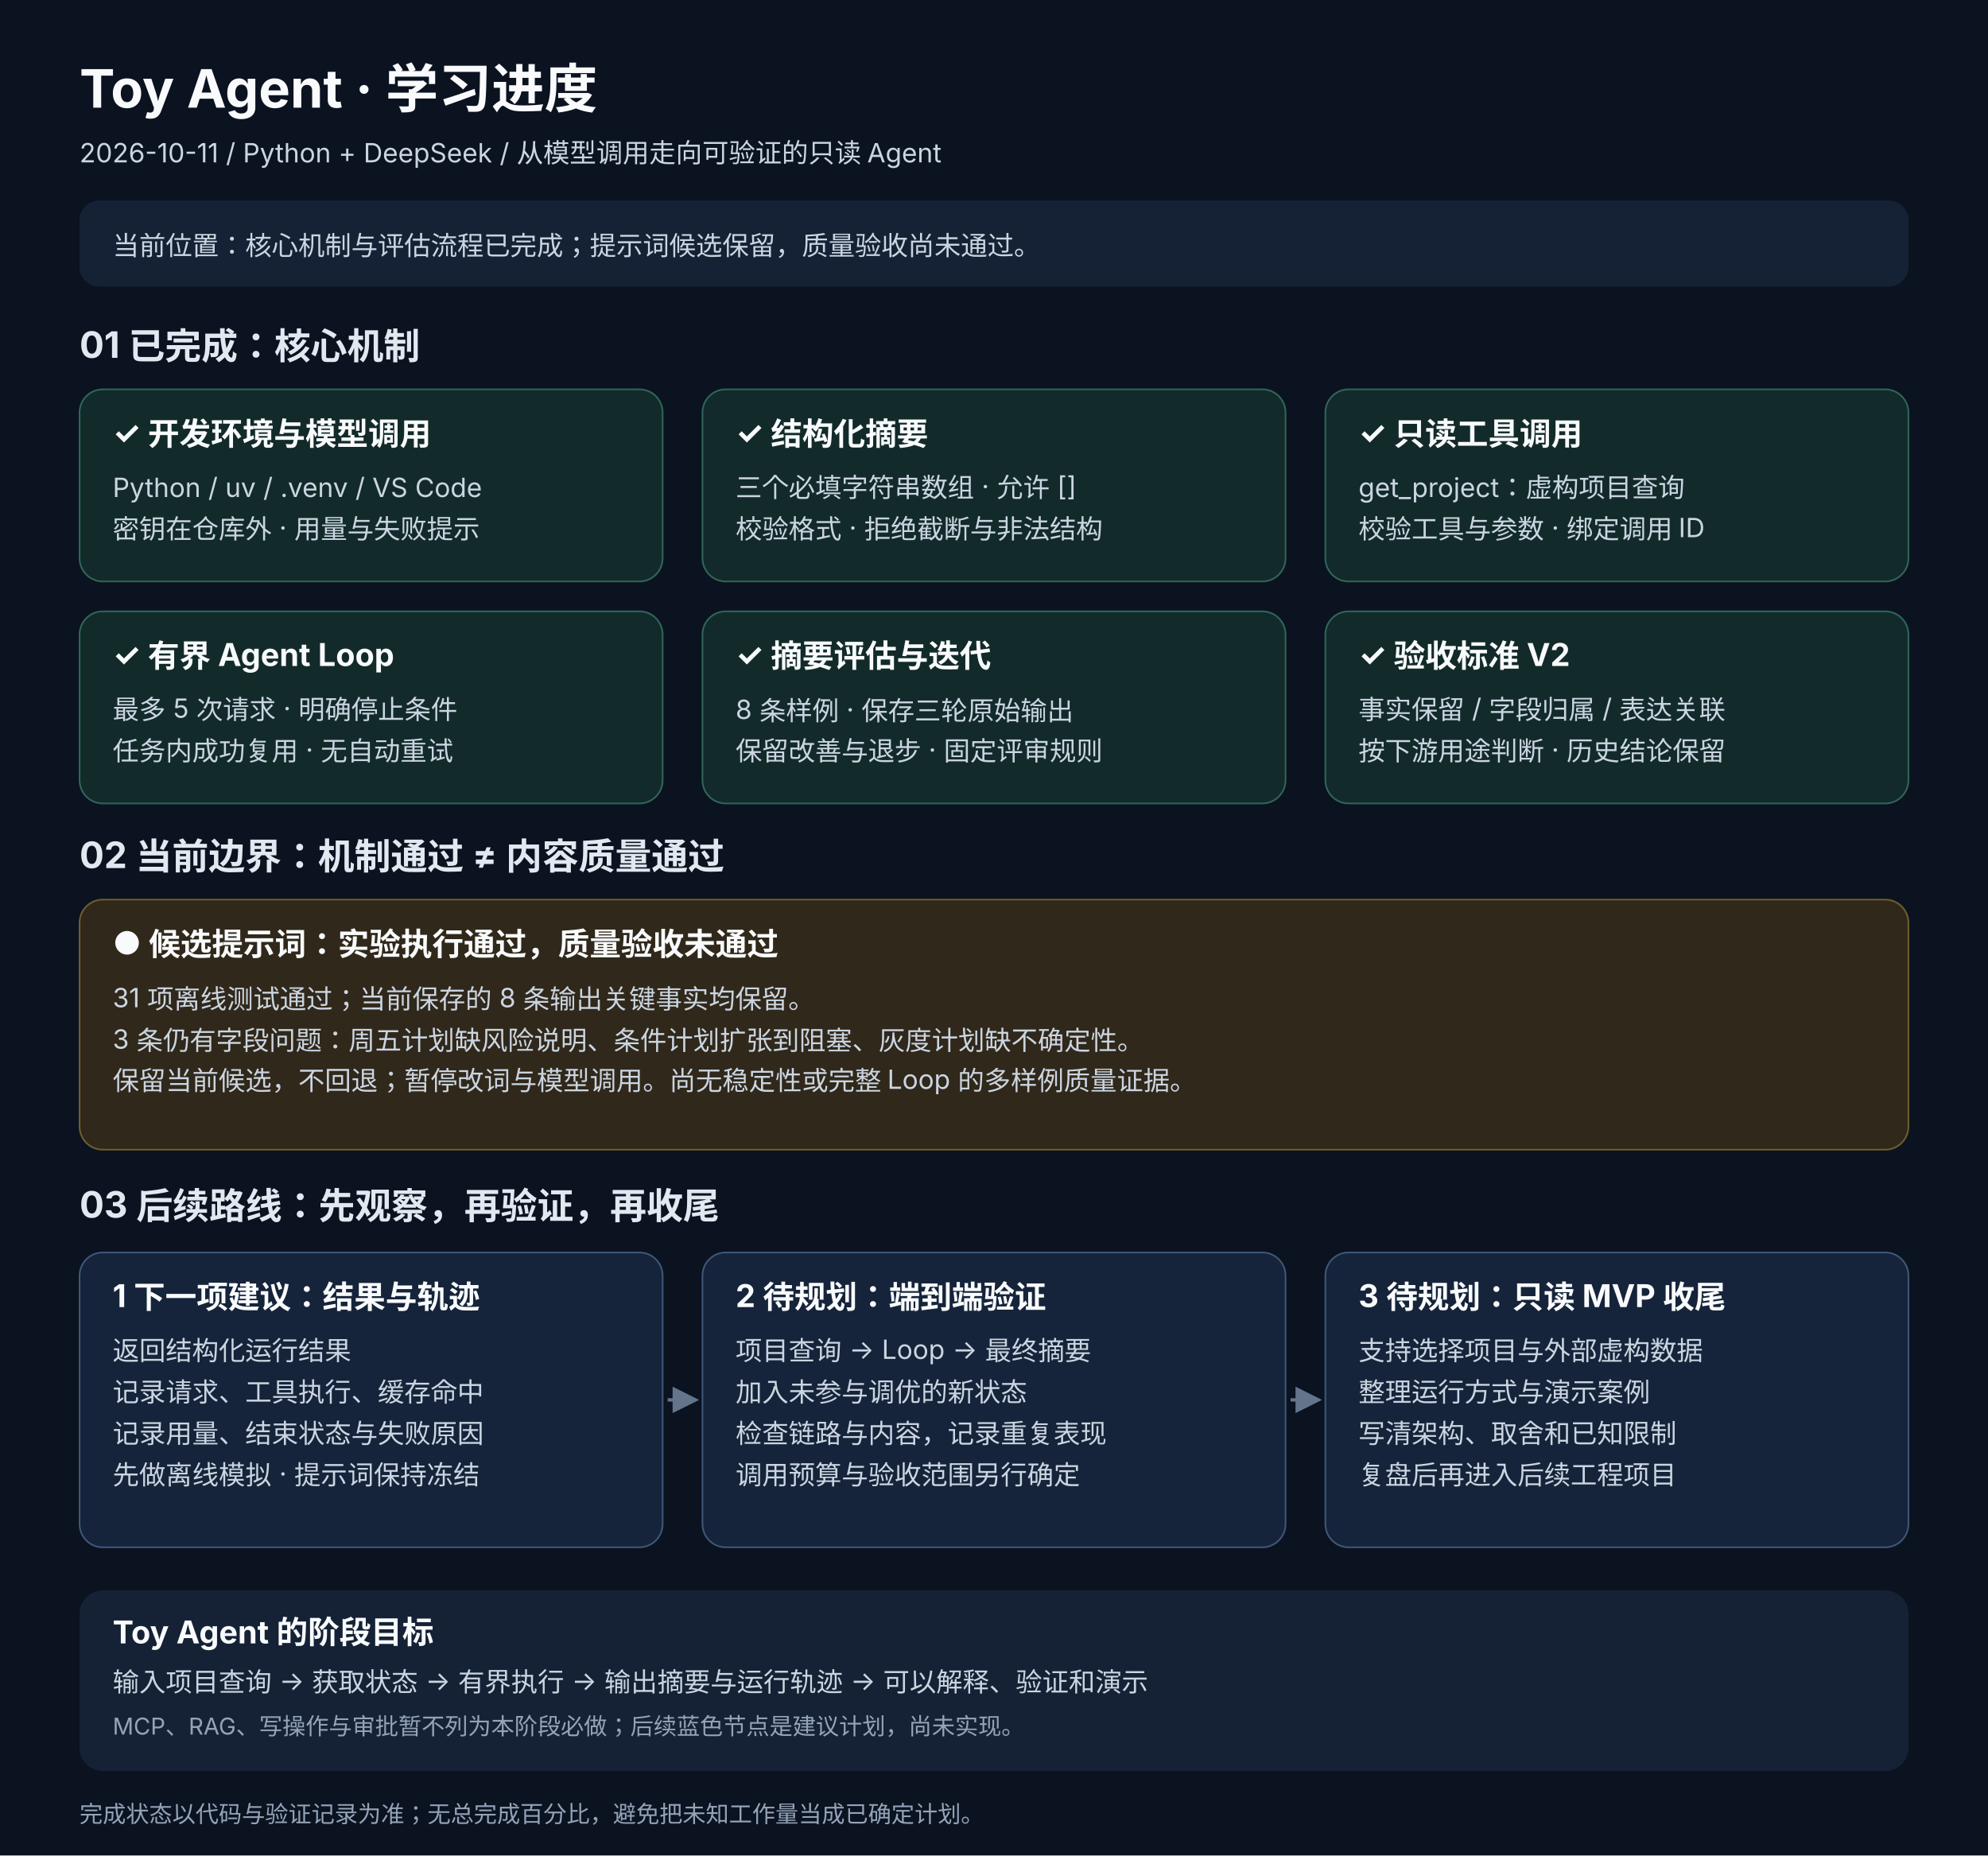
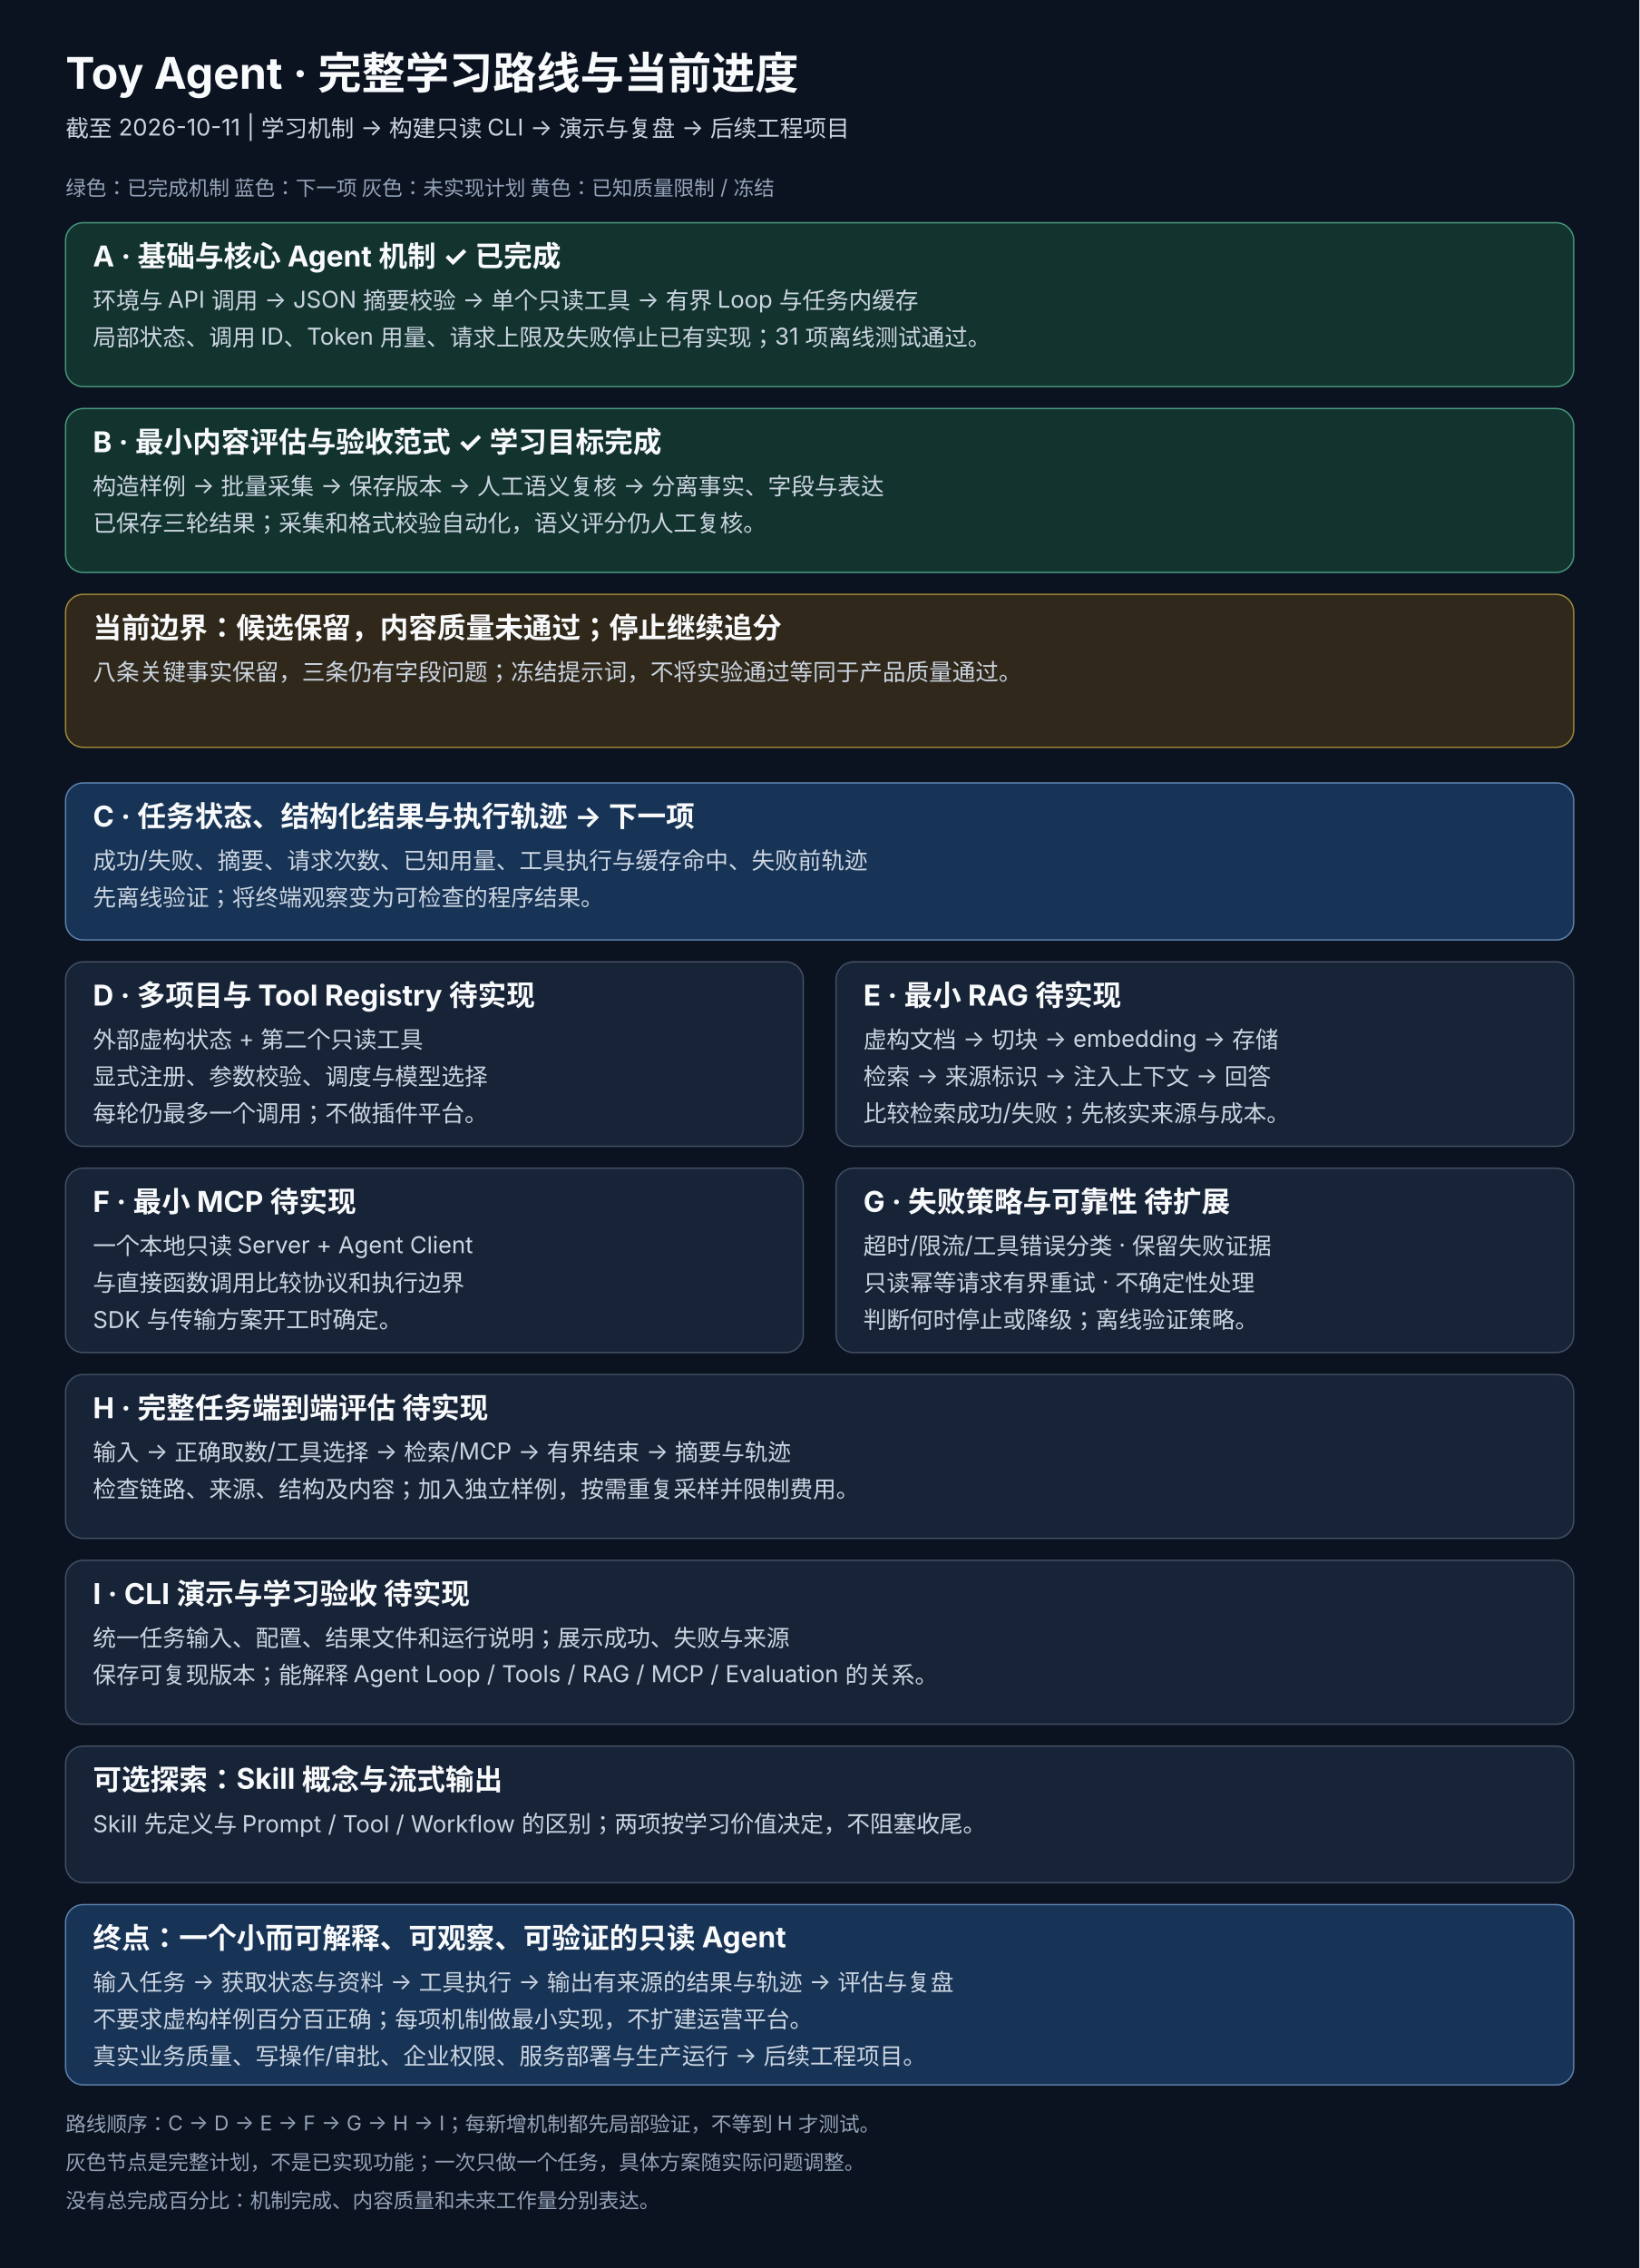
- <svg xmlns="http://www.w3.org/2000/svg" width="1200" height="1120" viewBox="0 0 1200 1120" role="img" aria-labelledby="title desc">
+ <svg xmlns="http://www.w3.org/2000/svg" width="1200" height="1660" viewBox="0 0 1200 1660" role="img" aria-labelledby="title desc">
  <defs>
-     <style>text{font-family:-apple-system,BlinkMacSystemFont,'PingFang SC','Microsoft YaHei',sans-serif} .title{font-size:32px;font-weight:700;fill:#f8fafc}.section{font-size:22px;font-weight:650;fill:#e2e8f0}.head{font-size:19px;font-weight:650;fill:#f8fafc}.body{font-size:16px;fill:#cbd5e1}.small{font-size:14px;fill:#94a3b8}.green{fill:#6ee7b7}.amber{fill:#fcd34d}.blue{fill:#93c5fd}</style>
-     <marker id="arrow" markerWidth="8" markerHeight="8" refX="6" refY="4" orient="auto">
-       <path d="M0 0 L8 4 L0 8" fill="#64748b" />
-     </marker>
+     <style>text{font-family:-apple-system,BlinkMacSystemFont,'PingFang SC','Microsoft YaHei',sans-serif}.title{font-size:32px;font-weight:700;fill:#f8fafc}.h{font-size:21px;font-weight:650;fill:#f8fafc}.b{font-size:17px;fill:#cbd5e1}.s{font-size:15px;fill:#94a3b8}</style>
  </defs>
-   <rect width="1200" height="1120" fill="#0b1220" />
-   <text x="48" y="65" class="title">Toy Agent · 学习进度</text>
-   <text x="48" y="98" class="body">2026-10-11  /  Python + DeepSeek  /  从模型调用走向可验证的只读 Agent</text>
-   <rect x="48" y="121" width="1104" height="52" rx="12" fill="#152235" />
-   <text x="68" y="154" class="body">当前位置：核心机制与评估流程已完成；提示词候选保留，质量验收尚未通过。</text>
-   <text x="48" y="216" class="section">01  已完成：核心机制</text>
-   <rect x="48" y="235" width="352" height="116" rx="14" fill="#122b2a" stroke="#6ee7b7" stroke-opacity=".35" />
-   <text x="68" y="268" class="head">✓ 开发环境与模型调用</text>
-   <text x="68" y="300" class="body">Python / uv / .venv / VS Code</text>
-   <text x="68" y="325" class="body">密钥在仓库外 · 用量与失败提示</text>
-   <rect x="424" y="235" width="352" height="116" rx="14" fill="#122b2a" stroke="#6ee7b7" stroke-opacity=".35" />
-   <text x="444" y="268" class="head">✓ 结构化摘要</text>
-   <text x="444" y="300" class="body">三个必填字符串数组 · 允许 []</text>
-   <text x="444" y="325" class="body">校验格式 · 拒绝截断与非法结构</text>
-   <rect x="800" y="235" width="352" height="116" rx="14" fill="#122b2a" stroke="#6ee7b7" stroke-opacity=".35" />
-   <text x="820" y="268" class="head">✓ 只读工具调用</text>
-   <text x="820" y="300" class="body">get_project：虚构项目查询</text>
-   <text x="820" y="325" class="body">校验工具与参数 · 绑定调用 ID</text>
-   <rect x="48" y="369" width="352" height="116" rx="14" fill="#122b2a" stroke="#6ee7b7" stroke-opacity=".35" />
-   <text x="68" y="402" class="head">✓ 有界 Agent Loop</text>
-   <text x="68" y="434" class="body">最多 5 次请求 · 明确停止条件</text>
-   <text x="68" y="459" class="body">任务内成功复用 · 无自动重试</text>
-   <rect x="424" y="369" width="352" height="116" rx="14" fill="#122b2a" stroke="#6ee7b7" stroke-opacity=".35" />
-   <text x="444" y="402" class="head">✓ 摘要评估与迭代</text>
-   <text x="444" y="434" class="body">8 条样例 · 保存三轮原始输出</text>
-   <text x="444" y="459" class="body">保留改善与退步 · 固定评审规则</text>
-   <rect x="800" y="369" width="352" height="116" rx="14" fill="#122b2a" stroke="#6ee7b7" stroke-opacity=".35" />
-   <text x="820" y="402" class="head">✓ 验收标准 V2</text>
-   <text x="820" y="434" class="body">事实保留 / 字段归属 / 表达关联</text>
-   <text x="820" y="459" class="body">按下游用途判断 · 历史结论保留</text>
-   <text x="48" y="524" class="section">02  当前边界：机制通过 ≠ 内容质量通过</text>
-   <rect x="48" y="543" width="1104" height="151" rx="14" fill="#30281a" stroke="#fcd34d" stroke-opacity=".35" />
-   <text x="68" y="576" class="head">● 候选提示词：实验执行通过，质量验收未通过</text>
-   <text x="68" y="608" class="body">31 项离线测试通过；当前保存的 8 条输出关键事实均保留。</text>
-   <text x="68" y="633" class="body">3 条仍有字段问题：周五计划缺风险说明、条件计划扩张到阻塞、灰度计划缺不确定性。</text>
-   <text x="68" y="658" class="body">保留当前候选，不回退；暂停改词与模型调用。尚无稳定性或完整 Loop 的多样例质量证据。</text>
-   <text x="48" y="735" class="section">03  后续路线：先观察，再验证，再收尾</text>
-   <rect x="48" y="756" width="352" height="178" rx="14" fill="#15243a" stroke="#93c5fd" stroke-opacity=".35" />
-   <text x="68" y="789" class="head">1  下一项建议：结果与轨迹</text>
-   <text x="68" y="821" class="body">返回结构化运行结果</text>
-   <text x="68" y="846" class="body">记录请求、工具执行、缓存命中</text>
-   <text x="68" y="871" class="body">记录用量、结束状态与失败原因</text>
-   <text x="68" y="896" class="body">先做离线模拟 · 提示词保持冻结</text>
-   <rect x="424" y="756" width="352" height="178" rx="14" fill="#15243a" stroke="#93c5fd" stroke-opacity=".35" />
-   <text x="444" y="789" class="head">2  待规划：端到端验证</text>
-   <text x="444" y="821" class="body">项目查询 → Loop → 最终摘要</text>
-   <text x="444" y="846" class="body">加入未参与调优的新状态</text>
-   <text x="444" y="871" class="body">检查链路与内容，记录重复表现</text>
-   <text x="444" y="896" class="body">调用预算与验收范围另行确定</text>
-   <rect x="800" y="756" width="352" height="178" rx="14" fill="#15243a" stroke="#93c5fd" stroke-opacity=".35" />
-   <text x="820" y="789" class="head">3  待规划：只读 MVP 收尾</text>
-   <text x="820" y="821" class="body">支持选择项目与外部虚构数据</text>
-   <text x="820" y="846" class="body">整理运行方式与演示案例</text>
-   <text x="820" y="871" class="body">写清架构、取舍和已知限制</text>
-   <text x="820" y="896" class="body">复盘后再进入后续工程项目</text>
-   <path d="M403 845 H418" stroke="#64748b" stroke-width="2" marker-end="url(#arrow)" />
-   <path d="M779 845 H794" stroke="#64748b" stroke-width="2" marker-end="url(#arrow)" />
-   <rect x="48" y="960" width="1104" height="109" rx="14" fill="#152235" />
-   <text x="68" y="992" class="head">Toy Agent 的阶段目标</text>
-   <text x="68" y="1021" class="body">输入项目查询 → 获取状态 → 有界执行 → 输出摘要与运行轨迹 → 可以解释、验证和演示</text>
-   <text x="68" y="1047" class="small">MCP、RAG、写操作与审批暂不列为本阶段必做；后续蓝色节点是建议计划，尚未实现。</text>
-   <text x="48" y="1100" class="small">完成状态以代码与验证记录为准；无总完成百分比，避免把未知工作量当成已确定计划。</text>
+   <rect width="1200" height="1660" fill="#0b1220" />
+   <text x="48" y="65" class="title">Toy Agent · 完整学习路线与当前进度</text>
+   <text x="48" y="100" class="b">截至 2026-10-11   |   学习机制 → 构建只读 CLI → 演示与复盘 → 后续工程项目</text>
+   <text x="48" y="143" class="s">绿色：已完成机制   蓝色：下一项   灰色：未实现计划   黄色：已知质量限制 / 冻结</text>
+   <rect x="48" y="163" width="1104" height="120" rx="13" fill="#12332e" stroke="#6ee7b7" stroke-opacity=".6" />
+   <text x="68" y="195" class="h">A · 基础与核心 Agent 机制  ✓ 已完成</text>
+   <text x="68" y="226" class="b">环境与 API 调用 → JSON 摘要校验 → 单个只读工具 → 有界 Loop 与任务内缓存</text>
+   <text x="68" y="253" class="b">局部状态、调用 ID、Token 用量、请求上限及失败停止已有实现；31 项离线测试通过。</text>
+   <rect x="48" y="299" width="1104" height="120" rx="13" fill="#12332e" stroke="#6ee7b7" stroke-opacity=".6" />
+   <text x="68" y="331" class="h">B · 最小内容评估与验收范式  ✓ 学习目标完成</text>
+   <text x="68" y="362" class="b">构造样例 → 批量采集 → 保存版本 → 人工语义复核 → 分离事实、字段与表达</text>
+   <text x="68" y="389" class="b">已保存三轮结果；采集和格式校验自动化，语义评分仍人工复核。</text>
+   <rect x="48" y="435" width="1104" height="112" rx="13" fill="#30281a" stroke="#fcd34d" stroke-opacity=".6" />
+   <text x="68" y="467" class="h">当前边界：候选保留，内容质量未通过；停止继续追分</text>
+   <text x="68" y="498" class="b">八条关键事实保留，三条仍有字段问题；冻结提示词，不将实验通过等同于产品质量通过。</text>
+   <rect x="48" y="573" width="1104" height="115" rx="13" fill="#173355" stroke="#93c5fd" stroke-opacity=".6" />
+   <text x="68" y="605" class="h">C · 任务状态、结构化结果与执行轨迹  → 下一项</text>
+   <text x="68" y="636" class="b">成功/失败、摘要、请求次数、已知用量、工具执行与缓存命中、失败前轨迹</text>
+   <text x="68" y="663" class="b">先离线验证；将终端观察变为可检查的程序结果。</text>
+   <rect x="48" y="704" width="540" height="135" rx="13" fill="#172337" stroke="#64748b" stroke-opacity=".6" />
+   <text x="68" y="736" class="h">D · 多项目与 Tool Registry  待实现</text>
+   <text x="68" y="767" class="b">外部虚构状态 + 第二个只读工具</text>
+   <text x="68" y="794" class="b">显式注册、参数校验、调度与模型选择</text>
+   <text x="68" y="821" class="b">每轮仍最多一个调用；不做插件平台。</text>
+   <rect x="612" y="704" width="540" height="135" rx="13" fill="#172337" stroke="#64748b" stroke-opacity=".6" />
+   <text x="632" y="736" class="h">E · 最小 RAG  待实现</text>
+   <text x="632" y="767" class="b">虚构文档 → 切块 → embedding → 存储</text>
+   <text x="632" y="794" class="b">检索 → 来源标识 → 注入上下文 → 回答</text>
+   <text x="632" y="821" class="b">比较检索成功/失败；先核实来源与成本。</text>
+   <rect x="48" y="855" width="540" height="135" rx="13" fill="#172337" stroke="#64748b" stroke-opacity=".6" />
+   <text x="68" y="887" class="h">F · 最小 MCP  待实现</text>
+   <text x="68" y="918" class="b">一个本地只读 Server + Agent Client</text>
+   <text x="68" y="945" class="b">与直接函数调用比较协议和执行边界</text>
+   <text x="68" y="972" class="b">SDK 与传输方案开工时确定。</text>
+   <rect x="612" y="855" width="540" height="135" rx="13" fill="#172337" stroke="#64748b" stroke-opacity=".6" />
+   <text x="632" y="887" class="h">G · 失败策略与可靠性  待扩展</text>
+   <text x="632" y="918" class="b">超时/限流/工具错误分类 · 保留失败证据</text>
+   <text x="632" y="945" class="b">只读幂等请求有界重试 · 不确定性处理</text>
+   <text x="632" y="972" class="b">判断何时停止或降级；离线验证策略。</text>
+   <rect x="48" y="1006" width="1104" height="120" rx="13" fill="#172337" stroke="#64748b" stroke-opacity=".6" />
+   <text x="68" y="1038" class="h">H · 完整任务端到端评估  待实现</text>
+   <text x="68" y="1069" class="b">输入 → 正确取数/工具选择 → 检索/MCP → 有界结束 → 摘要与轨迹</text>
+   <text x="68" y="1096" class="b">检查链路、来源、结构及内容；加入独立样例，按需重复采样并限制费用。</text>
+   <rect x="48" y="1142" width="1104" height="120" rx="13" fill="#172337" stroke="#64748b" stroke-opacity=".6" />
+   <text x="68" y="1174" class="h">I · CLI 演示与学习验收  待实现</text>
+   <text x="68" y="1205" class="b">统一任务输入、配置、结果文件和运行说明；展示成功、失败与来源</text>
+   <text x="68" y="1232" class="b">保存可复现版本；能解释 Agent Loop / Tools / RAG / MCP / Evaluation 的关系。</text>
+   <rect x="48" y="1278" width="1104" height="100" rx="13" fill="#172337" stroke="#64748b" stroke-opacity=".6" />
+   <text x="68" y="1310" class="h">可选探索：Skill 概念与流式输出</text>
+   <text x="68" y="1341" class="b">Skill 先定义与 Prompt / Tool / Workflow 的区别；两项按学习价值决定，不阻塞收尾。</text>
+   <rect x="48" y="1394" width="1104" height="132" rx="13" fill="#173355" stroke="#93c5fd" stroke-opacity=".6" />
+   <text x="68" y="1426" class="h">终点：一个小而可解释、可观察、可验证的只读 Agent</text>
+   <text x="68" y="1457" class="b">输入任务 → 获取状态与资料 → 工具执行 → 输出有来源的结果与轨迹 → 评估与复盘</text>
+   <text x="68" y="1484" class="b">不要求虚构样例百分百正确；每项机制做最小实现，不扩建运营平台。</text>
+   <text x="68" y="1511" class="b">真实业务质量、写操作/审批、企业权限、服务部署与生产运行 → 后续工程项目。</text>
+   <text x="48" y="1560" class="s">路线顺序：C → D → E → F → G → H → I；每新增机制都先局部验证，不等到 H 才测试。</text>
+   <text x="48" y="1588" class="s">灰色节点是完整计划，不是已实现功能；一次只做一个任务，具体方案随实际问题调整。</text>
+   <text x="48" y="1616" class="s">没有总完成百分比：机制完成、内容质量和未来工作量分别表达。</text>
</svg>
